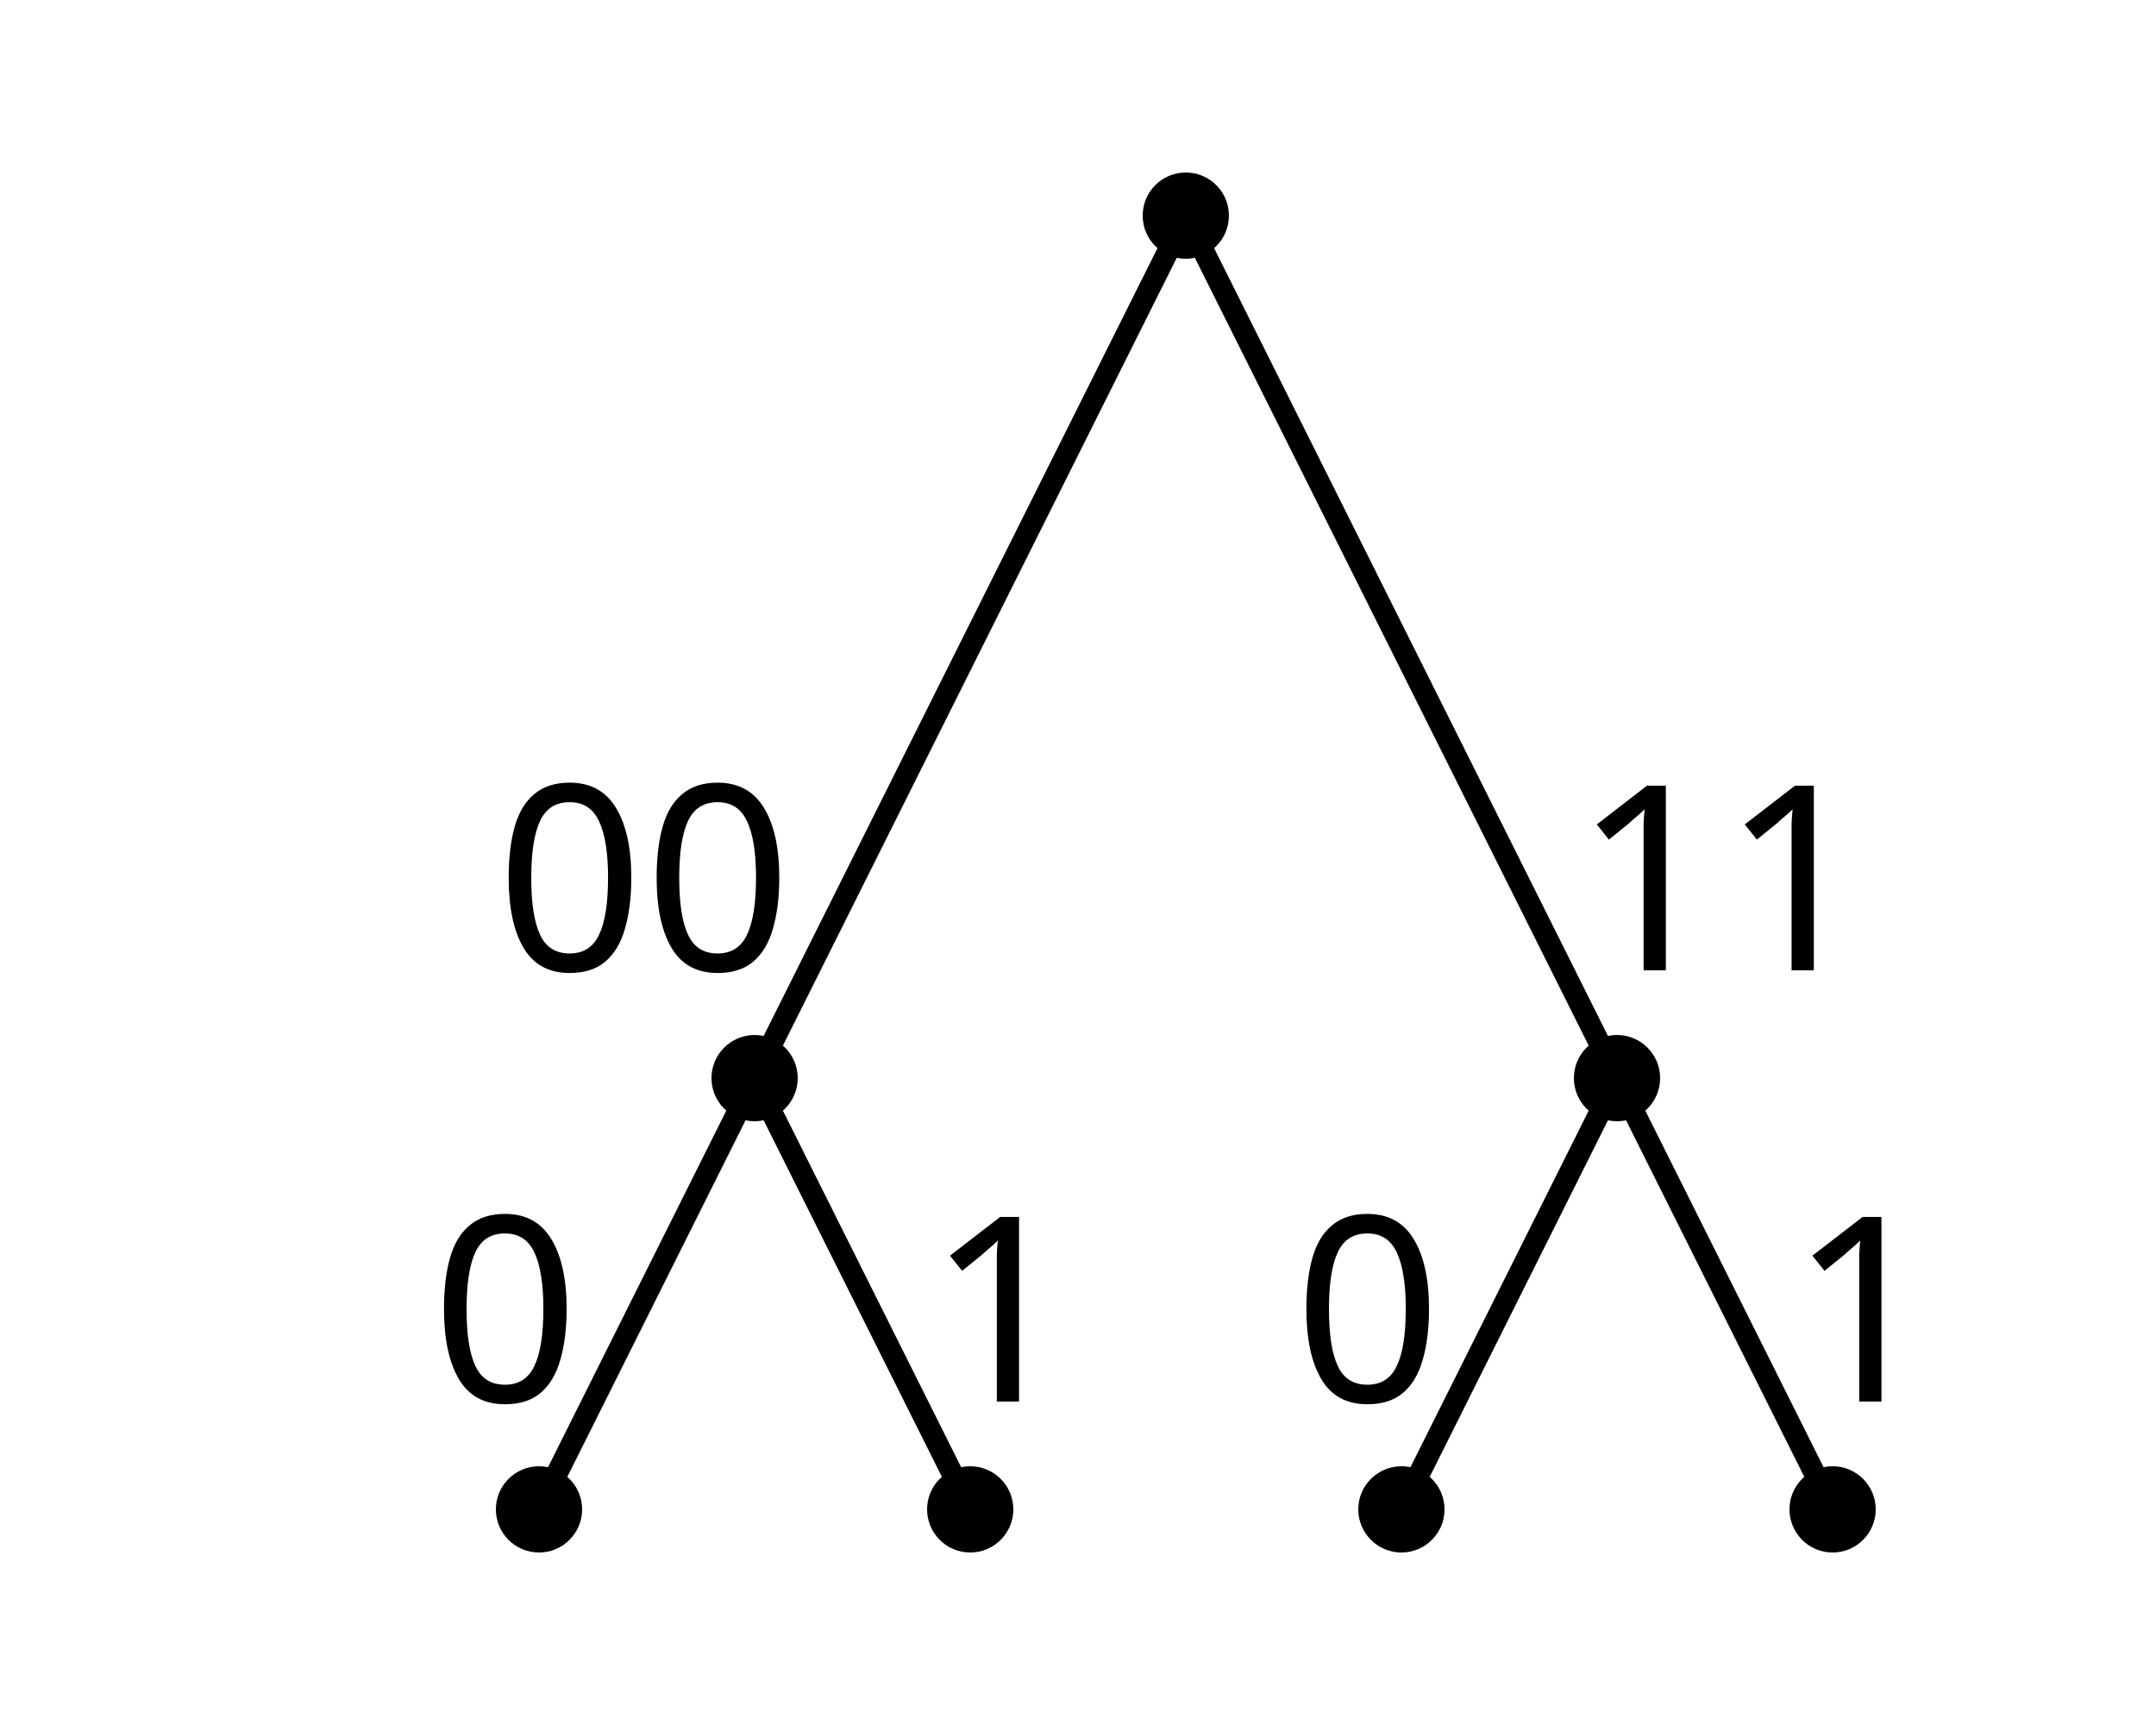
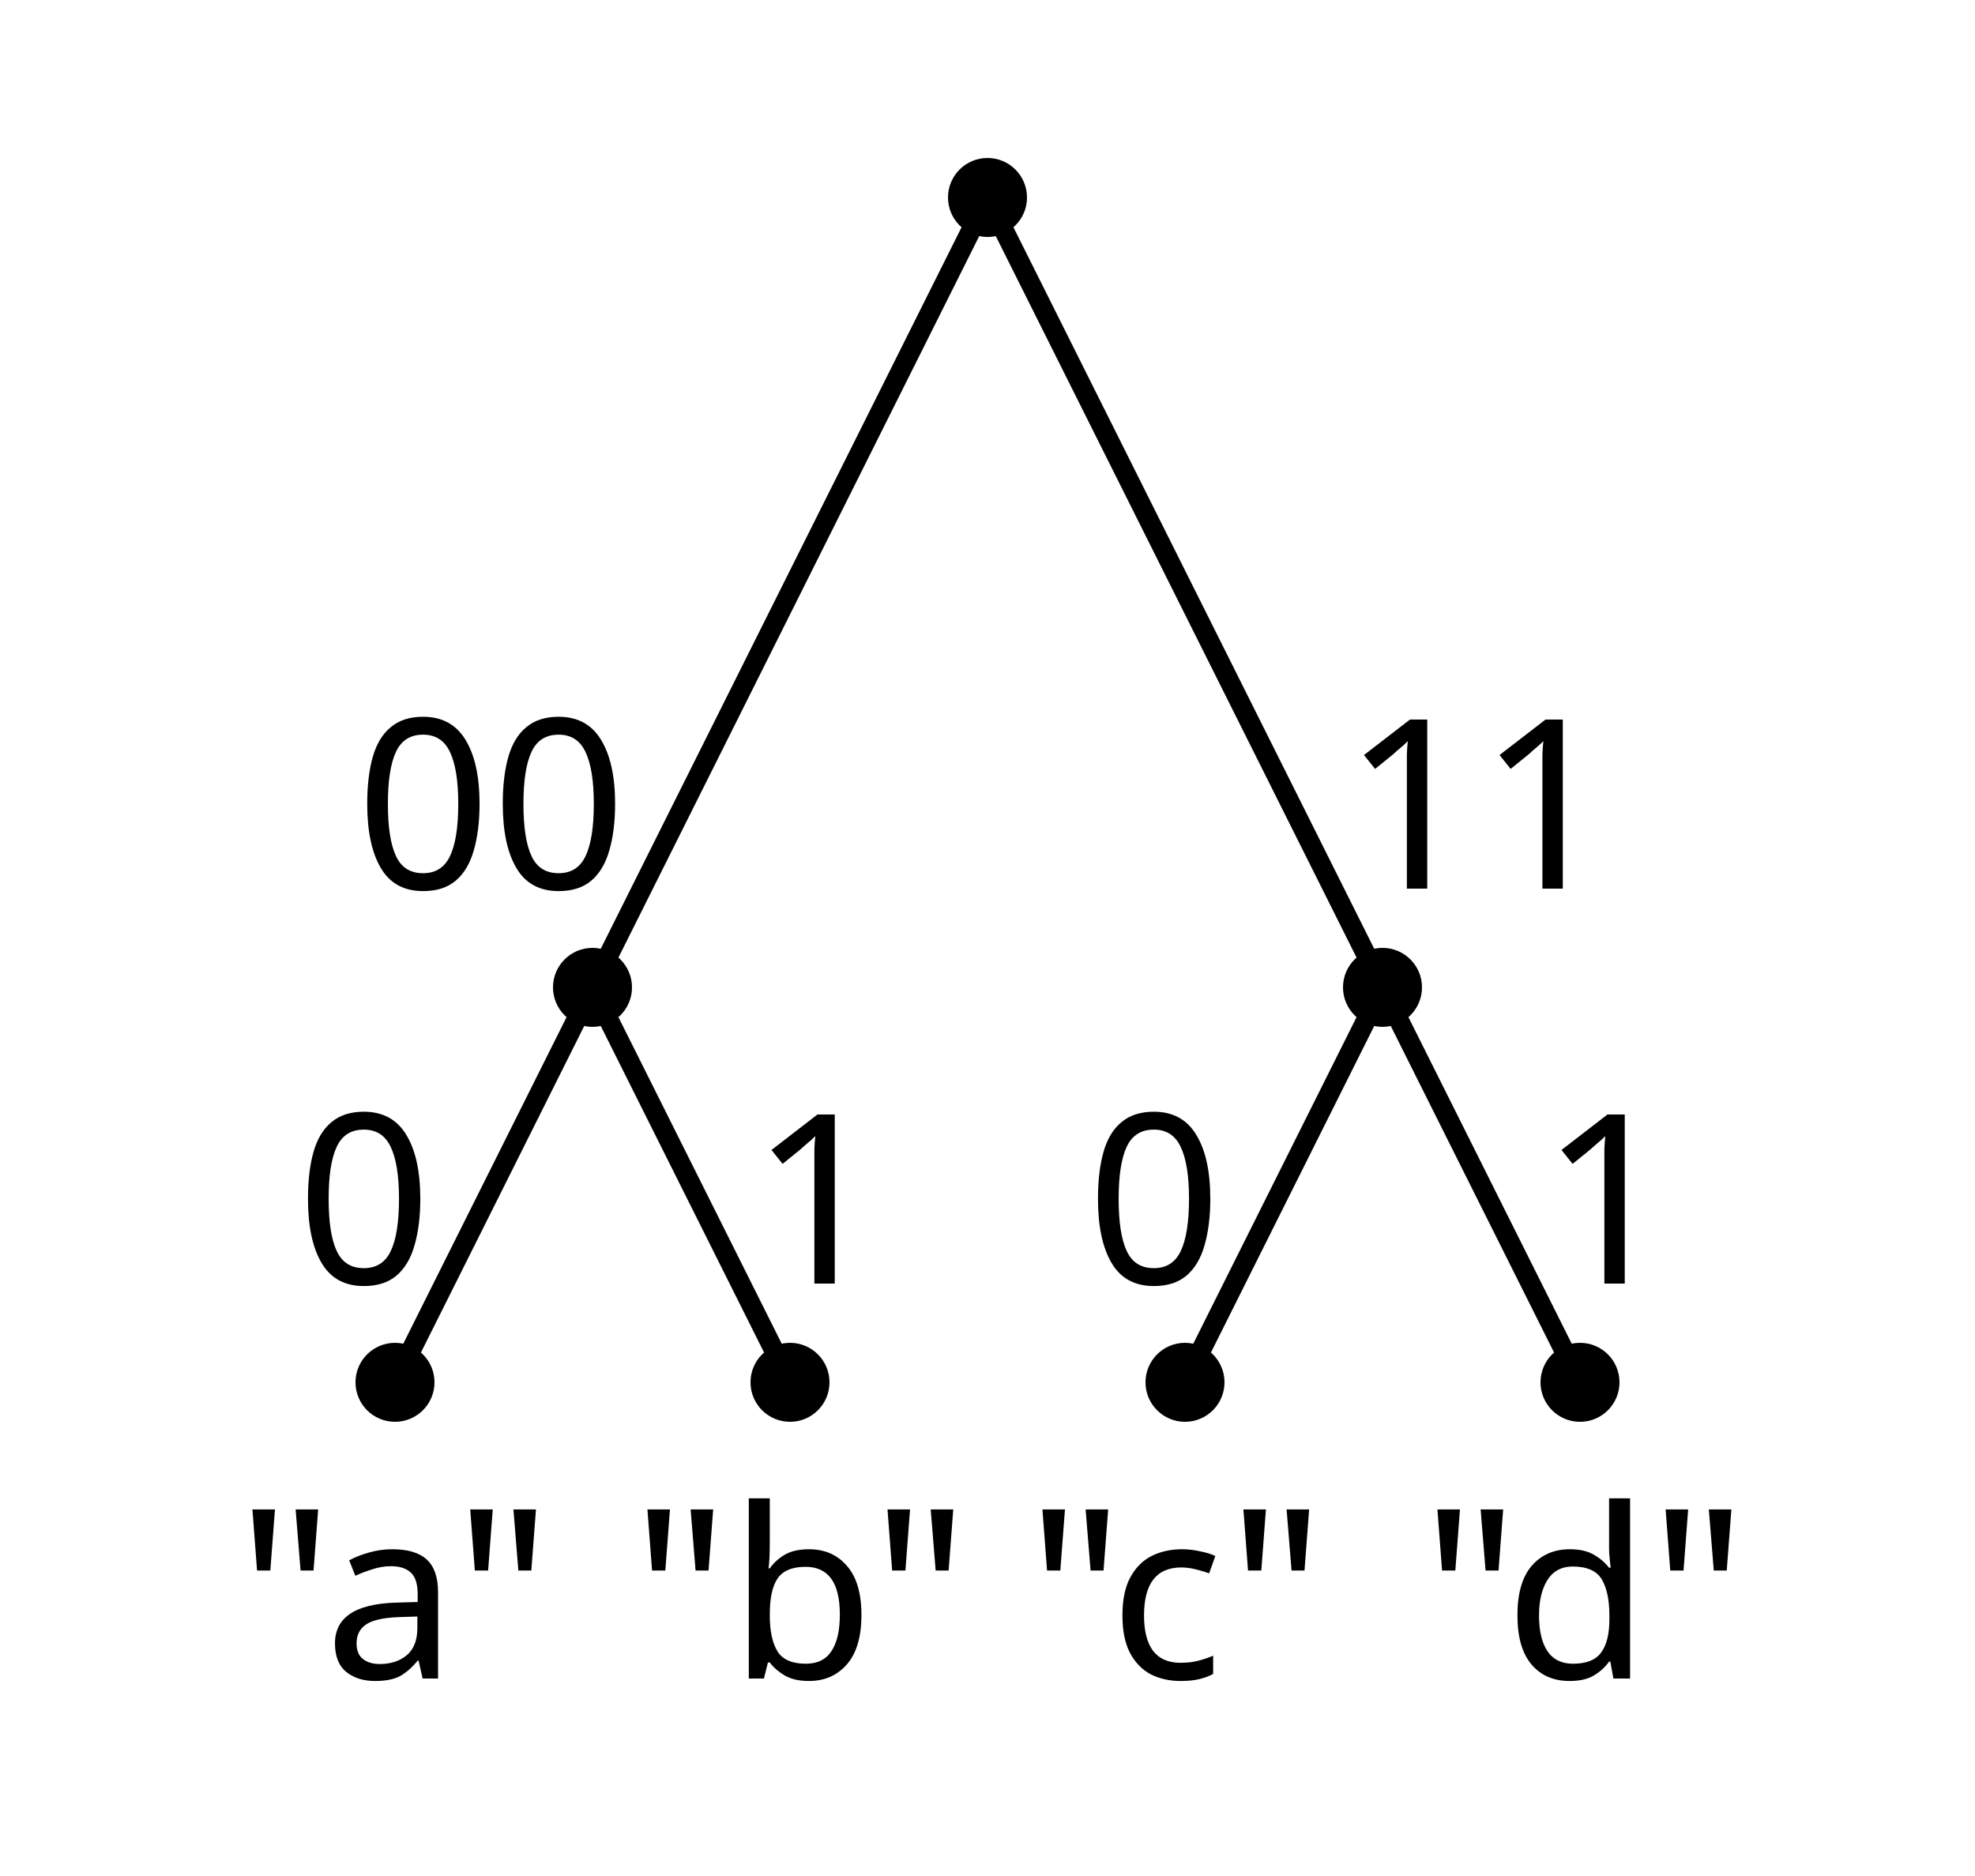
- <svg xmlns="http://www.w3.org/2000/svg" viewBox="0 0 100 80">
+ <svg xmlns="http://www.w3.org/2000/svg" viewBox="0 0 100 95">
  <style>
    .edge {
      font: normal 12px sans-serif;
    }
+     .data {
+       font: normal 12px sans-serif;
+     }
  </style>
-   <g transform="translate(5,0)">
-     <circle cx="50" cy="10" r="2" fill="black" />
-     <circle cx="30" cy="50" r="2" fill="black" />
-     <circle cx="20" cy="70" r="2" fill="black" />
-     <circle cx="40" cy="70" r="2" fill="black" />
-     <circle cx="70" cy="50" r="2" fill="black" />
-     <circle cx="60" cy="70" r="2" fill="black" />
-     <circle cx="80" cy="70" r="2" fill="black" />
+   <g transform="translate(0,0)">
    <path d="M 50,10 l -20,+40" stroke="black" />
    <text x="18" y="45" class="edge">00</text>
    <path d="M 30,50 l -10,+20" stroke="black" />
    <text x="15" y="65" class="edge">0</text>
    <path d="M 30,50 l +10,+20" stroke="black" />
    <text x="38" y="65" class="edge">1</text>
    <path d="M 50,10 l +20,+40" stroke="black" />
    <text x="68" y="45" class="edge">11</text>
    <path d="M 70,50 l -10,+20" stroke="black" />
    <text x="55" y="65" class="edge">0</text>
    <path d="M 70,50 l +10,+20" stroke="black" />
    <text x="78" y="65" class="edge">1</text>
+     <circle cx="50" cy="10" r="2" fill="black" />
+     <circle cx="30" cy="50" r="2" fill="black" />
+     <circle cx="20" cy="70" r="2" fill="black" />
+     <text x="12" y="85" class="data">"a"</text>
+     <circle cx="40" cy="70" r="2" fill="black" />
+     <text x="32" y="85" class="data">"b"</text>
+     <circle cx="70" cy="50" r="2" fill="black" />
+     <circle cx="60" cy="70" r="2" fill="black" />
+     <text x="52" y="85" class="data">"c"</text>
+     <circle cx="80" cy="70" r="2" fill="black" />
+     <text x="72" y="85" class="data">"d"</text>
  </g>
</svg>
